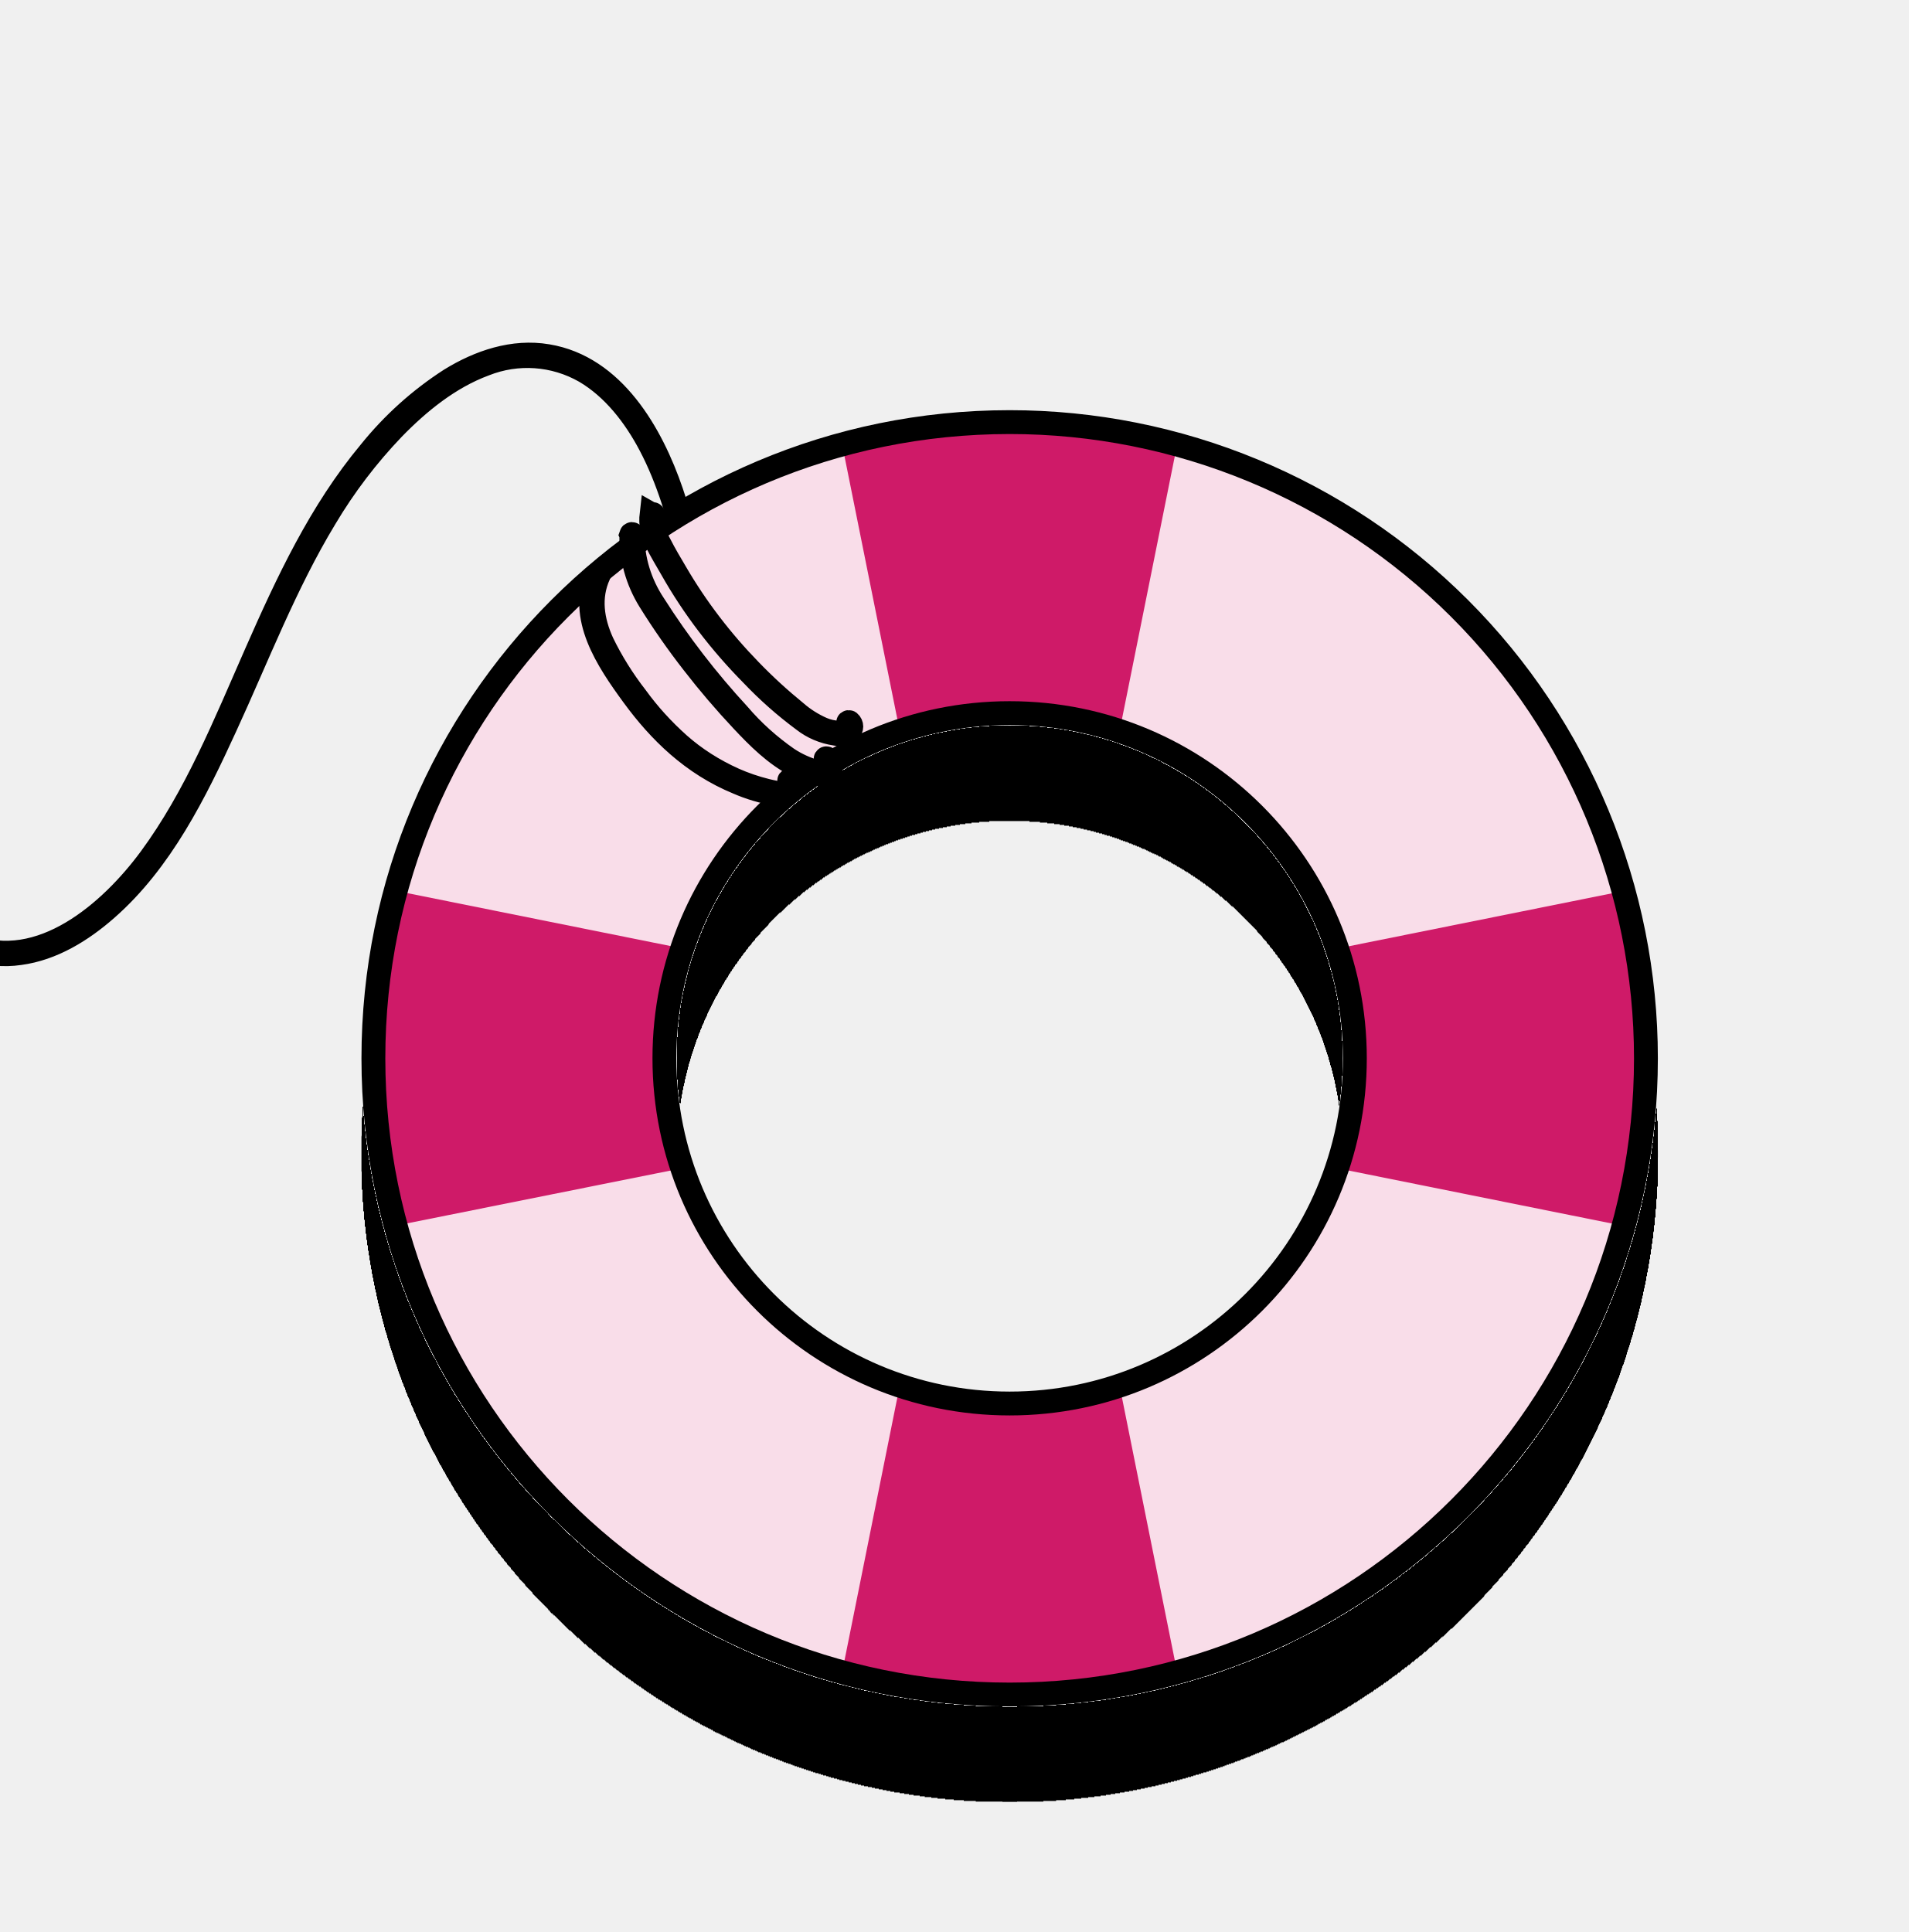
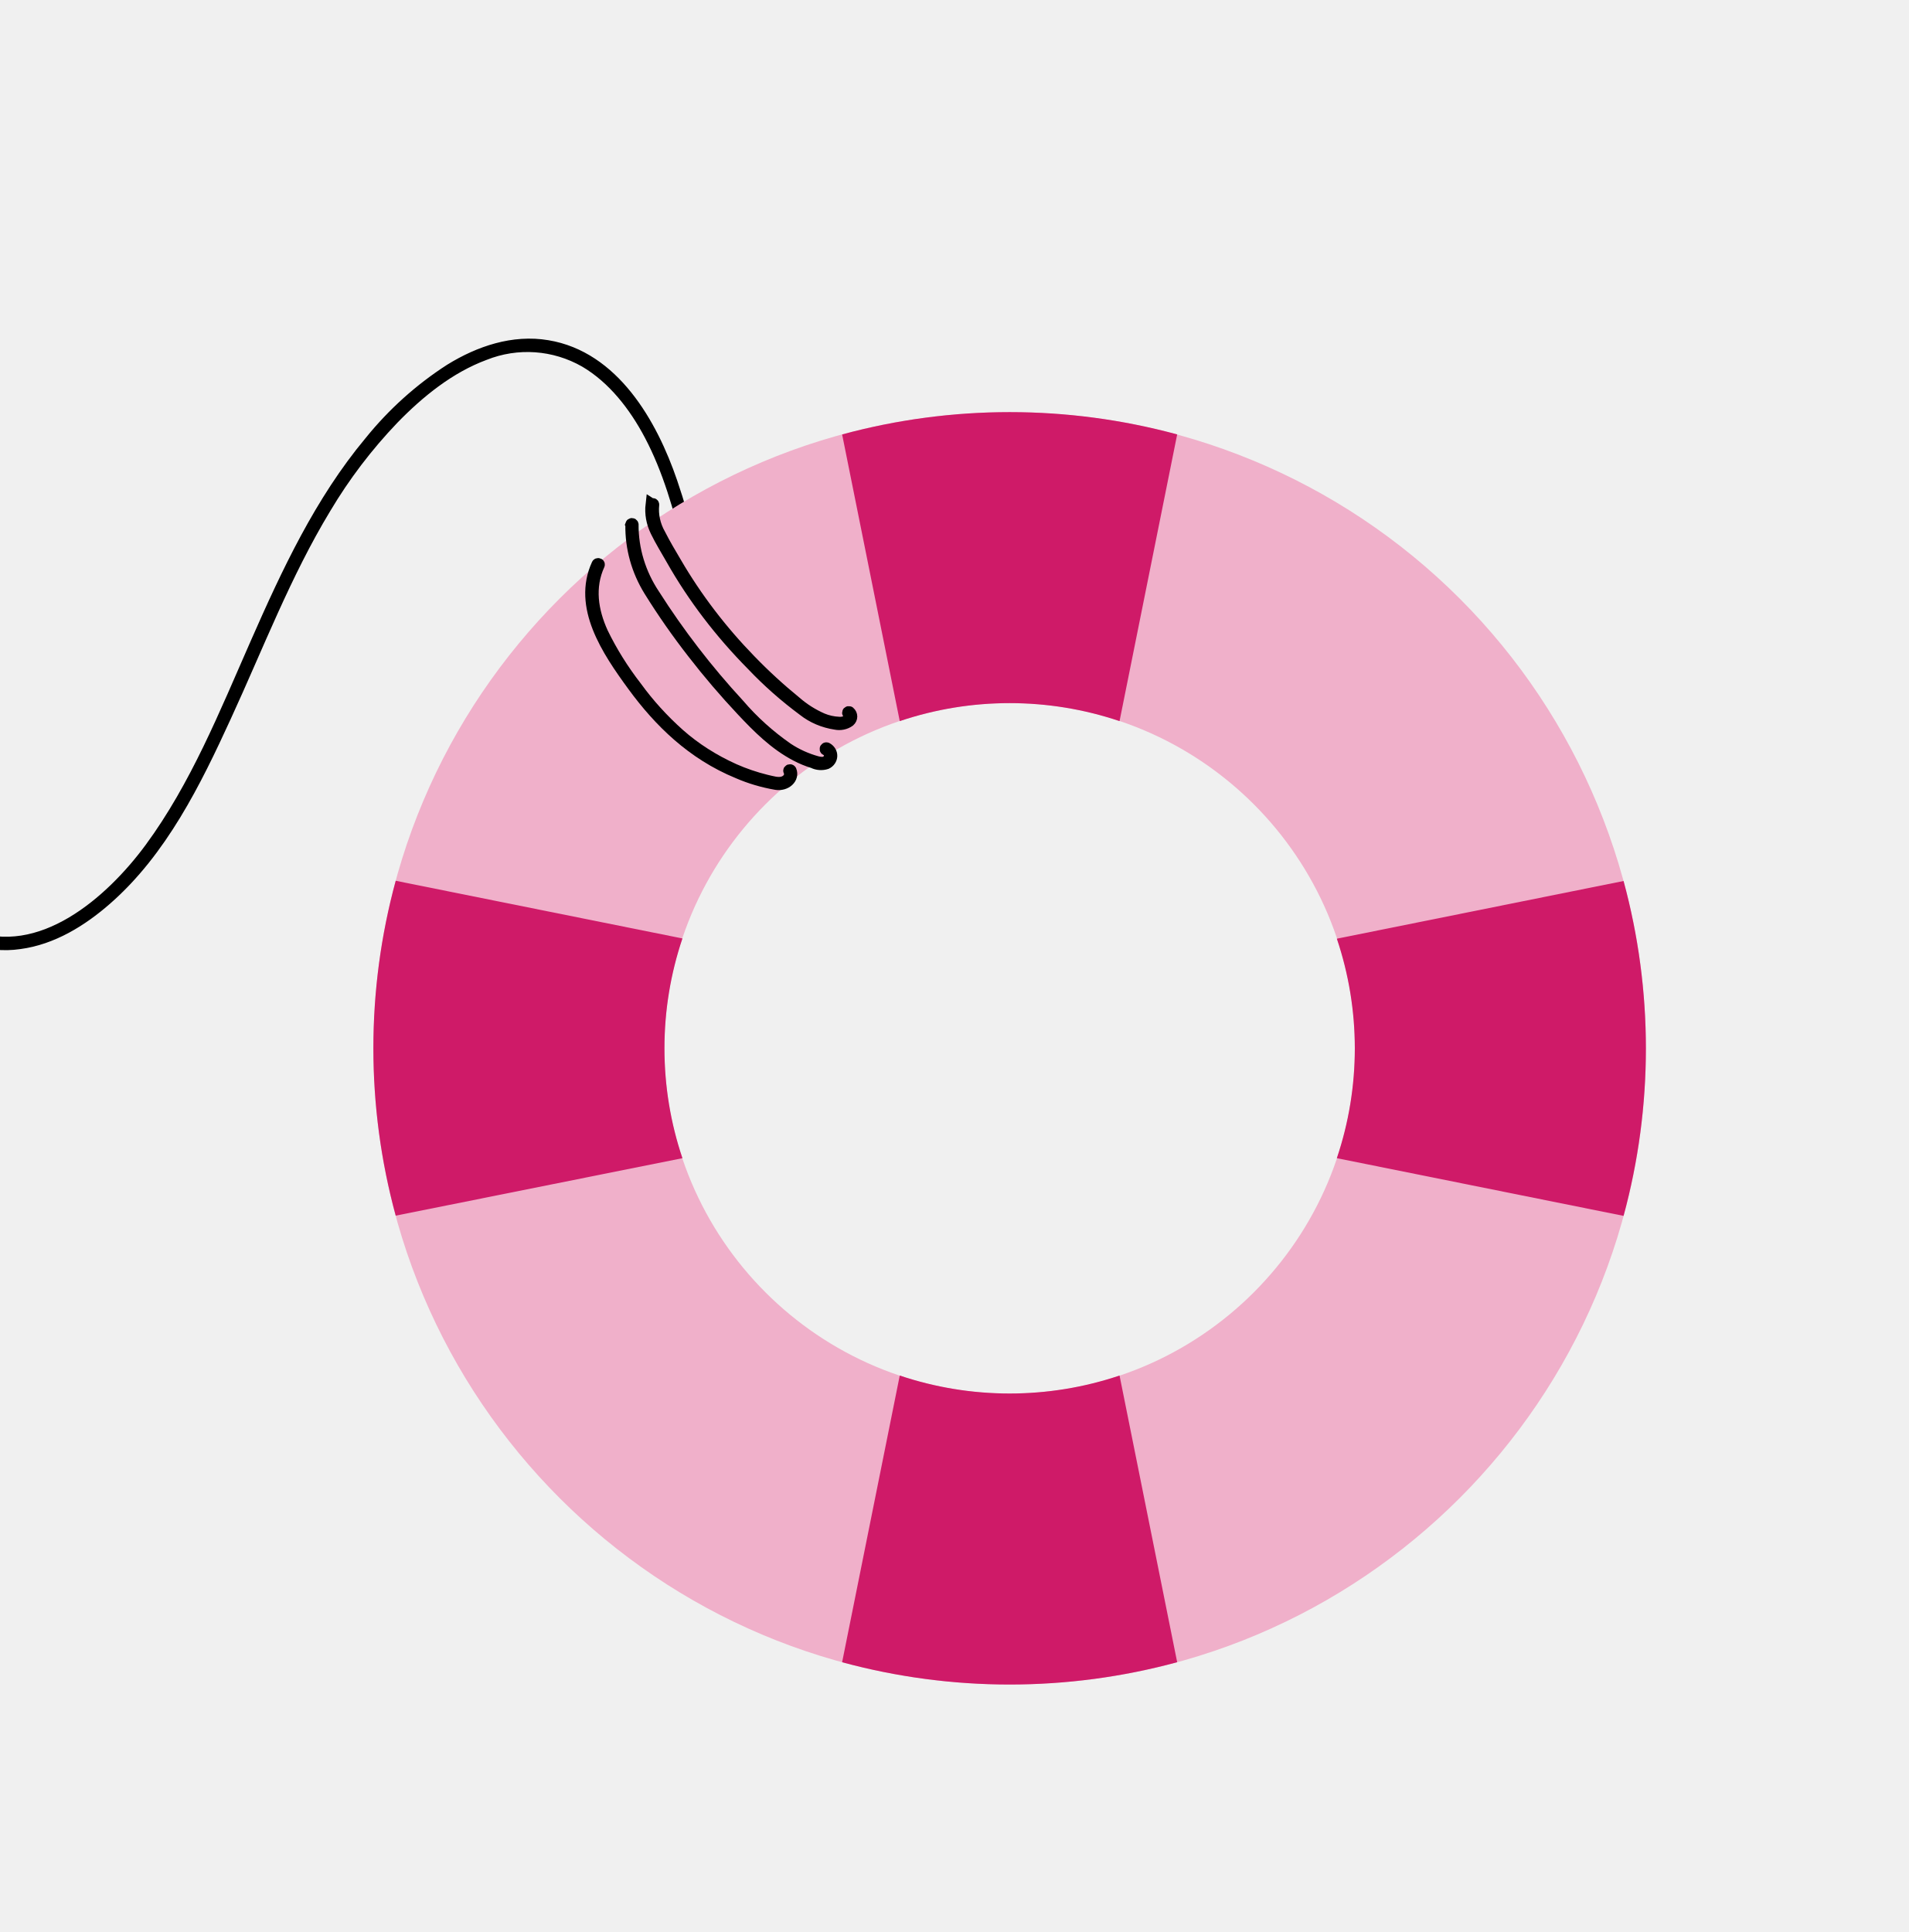
<svg xmlns="http://www.w3.org/2000/svg" width="80" height="81" viewBox="0 0 80 81" fill="none">
-   <g clip-path="url(#clip0_743_31654)">
-     <path d="M-17.941 21.153C-17.214 19.603 -16.275 18.165 -15.152 16.882C-14.123 15.722 -12.922 14.7 -11.418 14.268C-10.021 13.827 -8.501 14.071 -7.307 14.929C-6.088 15.843 -5.338 17.294 -4.926 18.744C-4.538 20.247 -4.372 21.799 -4.435 23.351C-4.467 25.204 -4.638 27.05 -4.723 28.901C-4.842 30.7 -4.772 32.506 -4.514 34.291C-4.268 35.792 -3.856 37.446 -2.849 38.632C-1.919 39.665 -0.543 40.163 0.822 39.962C2.192 39.779 3.426 39.016 4.455 38.113C6.762 36.093 8.183 33.214 9.447 30.454C10.798 27.52 11.954 24.484 13.629 21.717C14.435 20.361 15.392 19.104 16.479 17.968C17.567 16.848 18.839 15.82 20.308 15.274C21.686 14.724 23.236 14.833 24.527 15.571C25.714 16.268 26.615 17.433 27.259 18.658C28.029 20.115 28.493 21.756 28.881 23.355C29.319 25.162 29.595 27.006 29.705 28.864C29.759 29.755 29.774 30.648 29.75 31.542C29.75 31.578 29.804 31.578 29.806 31.542C29.901 27.837 29.34 24.145 28.151 20.641C27.311 18.18 25.714 15.386 22.948 14.929C21.517 14.687 20.096 15.171 18.882 15.92C17.607 16.741 16.47 17.764 15.515 18.95C13.433 21.445 12.046 24.422 10.742 27.386C9.438 30.349 8.217 33.397 6.304 35.995C4.635 38.259 1.7 40.818 -1.288 39.651C-2.879 39.029 -3.651 37.501 -4.097 35.924C-4.57 34.093 -4.778 32.202 -4.712 30.31C-4.685 28.441 -4.509 26.579 -4.424 24.712C-4.35 23.099 -4.32 21.47 -4.609 19.875C-5.1 17.152 -6.717 14.113 -9.789 14.003C-12.9 13.891 -15.254 16.562 -16.808 18.984C-17.249 19.672 -17.646 20.388 -17.997 21.128C-18.013 21.16 -17.963 21.189 -17.947 21.155L-17.941 21.153Z" fill="black" stroke="black" />
-     <g filter="url(#filter0_d_743_31654)">
-       <path fill-rule="evenodd" clip-rule="evenodd" d="M15.653 44.372C15.652 29.641 27.593 17.698 42.325 17.697C49.399 17.696 56.184 20.506 61.187 25.509C66.19 30.511 69 37.296 69 44.37C69 59.101 57.059 71.043 42.328 71.044C27.596 71.044 15.654 59.103 15.653 44.372ZM27.853 44.37C27.853 52.363 34.333 58.843 42.326 58.843C50.319 58.843 56.798 52.363 56.798 44.37C56.798 36.377 50.319 29.898 42.326 29.898C34.333 29.898 27.853 36.377 27.853 44.37Z" fill="#F9DDE9" />
-       <path d="M35.303 18.632L37.719 30.652C40.708 29.646 43.944 29.646 46.933 30.652L49.349 18.632C44.752 17.386 39.907 17.386 35.309 18.632H35.303Z" fill="#CF1A68" />
-       <path d="M49.349 70.109L46.933 58.089C43.944 59.094 40.708 59.094 37.719 58.089L35.303 70.109C39.9 71.355 44.746 71.355 49.343 70.109H49.349Z" fill="#CF1A68" />
-       <path d="M27.855 44.37C27.854 42.804 28.109 41.248 28.609 39.764L16.589 37.346C15.34 41.942 15.34 46.789 16.589 51.386L28.609 48.976C28.109 47.492 27.854 45.936 27.855 44.37Z" fill="#CF1A68" />
-       <path d="M56.796 44.37C56.797 45.937 56.542 47.492 56.042 48.976L68.062 51.395C69.31 46.798 69.31 41.952 68.062 37.355L56.042 39.773C56.541 41.255 56.795 42.807 56.796 44.37Z" fill="#CF1A68" />
-       <path d="M42.325 17.697L42.325 17.197L42.325 17.697ZM69 44.37H69.5H69ZM42.325 17.197C27.317 17.198 15.152 29.365 15.153 44.372L16.153 44.372C16.152 29.917 27.87 18.198 42.325 18.197L42.325 17.197ZM15.153 44.372C15.154 59.379 27.32 71.544 42.328 71.544L42.328 70.544C27.873 70.544 16.154 58.827 16.153 44.372L15.153 44.372ZM42.328 71.544C57.335 71.543 69.5 59.378 69.5 44.37H68.5C68.5 58.825 56.783 70.543 42.328 70.544L42.328 71.544ZM69.5 44.37C69.5 37.163 66.637 30.251 61.541 25.155L60.834 25.862C65.743 30.771 68.5 37.428 68.5 44.37H69.5ZM61.541 25.155C56.444 20.059 49.532 17.196 42.325 17.197L42.325 18.197C49.267 18.196 55.925 20.953 60.834 25.862L61.541 25.155ZM42.326 58.343C34.609 58.343 28.353 52.087 28.353 44.37H27.353C27.353 52.639 34.057 59.343 42.326 59.343V58.343ZM28.353 44.37C28.353 36.653 34.609 30.398 42.326 30.398V29.398C34.057 29.398 27.353 36.101 27.353 44.37H28.353ZM42.326 30.398C50.042 30.398 56.298 36.653 56.298 44.37H57.298C57.298 36.101 50.595 29.398 42.326 29.398V30.398ZM56.298 44.37C56.298 52.087 50.042 58.343 42.326 58.343V59.343C50.595 59.343 57.298 52.639 57.298 44.37H56.298Z" fill="black" />
-     </g>
-     <path d="M25.046 24.083C24.236 25.852 25.457 27.674 26.551 29.169C27.645 30.663 29.024 32.026 30.943 32.814C31.445 33.032 31.982 33.191 32.539 33.286C32.724 33.316 32.915 33.263 33.04 33.148C33.165 33.032 33.205 32.872 33.145 32.726C33.13 32.697 33.072 32.711 33.087 32.74C33.176 32.924 33.07 33.133 32.846 33.212C32.623 33.29 32.366 33.2 32.125 33.148C31.657 33.032 31.204 32.877 30.774 32.687C29.91 32.299 29.129 31.8 28.462 31.209C27.783 30.603 27.183 29.941 26.671 29.235C26.109 28.511 25.632 27.747 25.246 26.951C24.825 26.028 24.674 25.037 25.104 24.095C25.116 24.066 25.058 24.054 25.046 24.083Z" fill="black" stroke="black" />
-     <path d="M26.466 22.421C26.45 23.386 26.715 24.337 27.233 25.177C27.794 26.081 28.407 26.958 29.067 27.804C29.711 28.636 30.396 29.438 31.124 30.212C31.784 30.915 32.489 31.622 33.378 32.086C33.605 32.206 33.844 32.304 34.093 32.381C34.261 32.464 34.46 32.479 34.641 32.421C34.767 32.36 34.847 32.242 34.85 32.111C34.853 31.981 34.778 31.859 34.655 31.794C34.621 31.779 34.59 31.827 34.624 31.843C34.7 31.879 34.757 31.943 34.781 32.019C34.804 32.096 34.792 32.178 34.748 32.245C34.638 32.431 34.438 32.418 34.243 32.368C33.803 32.246 33.389 32.058 33.016 31.812C32.249 31.28 31.56 30.659 30.966 29.964C29.639 28.526 28.45 26.983 27.414 25.354C26.824 24.468 26.514 23.448 26.52 22.41C26.517 22.398 26.505 22.389 26.491 22.389C26.477 22.389 26.465 22.398 26.461 22.41L26.466 22.421Z" fill="black" stroke="black" />
-     <path d="M27.313 21.565C27.268 21.951 27.338 22.34 27.514 22.696C27.704 23.088 27.941 23.468 28.156 23.847C28.611 24.652 29.125 25.431 29.695 26.178C30.258 26.916 30.873 27.622 31.537 28.293C32.189 28.98 32.91 29.617 33.69 30.195C34.063 30.489 34.524 30.686 35.02 30.761C35.225 30.805 35.442 30.761 35.603 30.642C35.717 30.541 35.717 30.38 35.603 30.279C35.573 30.259 35.533 30.293 35.561 30.316C35.613 30.357 35.64 30.416 35.637 30.477C35.633 30.538 35.599 30.594 35.542 30.63C35.435 30.7 35.301 30.732 35.168 30.72C34.924 30.709 34.685 30.656 34.465 30.563C34.056 30.383 33.684 30.147 33.361 29.865C32.683 29.313 32.043 28.726 31.445 28.107C30.229 26.857 29.184 25.487 28.332 24.025C28.098 23.631 27.863 23.235 27.66 22.835C27.436 22.445 27.341 22.008 27.385 21.573C27.385 21.541 27.331 21.543 27.327 21.573L27.313 21.565Z" fill="black" stroke="black" />
+   <g clip-path="url(#clip0_2608_2897)">
+     <path d="M-17.941 20.734C-17.214 19.184 -16.275 17.746 -15.152 16.463C-14.123 15.303 -12.922 14.281 -11.418 13.85C-10.021 13.408 -8.501 13.652 -7.307 14.51C-6.088 15.424 -5.338 16.875 -4.926 18.326C-4.538 19.828 -4.372 21.38 -4.435 22.932C-4.467 24.785 -4.638 26.631 -4.723 28.482C-4.842 30.281 -4.772 32.087 -4.514 33.871C-4.268 35.373 -3.856 37.027 -2.849 38.213C-1.919 39.246 -0.543 39.744 0.822 39.542C2.192 39.36 3.426 38.597 4.455 37.694C6.762 35.674 8.183 32.795 9.447 30.035C10.798 27.102 11.954 24.065 13.629 21.298C14.435 19.942 15.392 18.685 16.479 17.549C17.567 16.429 18.839 15.401 20.308 14.855C21.686 14.305 23.236 14.414 24.527 15.152C25.714 15.849 26.615 17.014 27.259 18.239C28.029 19.696 28.493 21.337 28.881 22.936C29.319 24.743 29.595 26.587 29.705 28.445C29.759 29.336 29.774 30.229 29.75 31.123C29.75 31.159 29.804 31.159 29.806 31.123C29.901 27.418 29.34 23.726 28.151 20.222C27.311 17.761 25.714 14.967 22.948 14.51C21.517 14.268 20.096 14.752 18.882 15.501C17.607 16.322 16.47 17.345 15.515 18.531C13.433 21.026 12.046 24.003 10.742 26.967C9.438 29.93 8.217 32.978 6.304 35.576C4.635 37.84 1.7 40.399 -1.288 39.232C-2.879 38.61 -3.651 37.082 -4.097 35.505C-4.57 33.674 -4.778 31.783 -4.712 29.891C-4.685 28.022 -4.509 26.16 -4.424 24.294C-4.35 22.68 -4.32 21.051 -4.609 19.456C-5.1 16.733 -6.717 13.694 -9.789 13.585C-12.9 13.473 -15.254 16.143 -16.808 18.565C-17.249 19.253 -17.646 19.969 -17.997 20.709C-18.013 20.741 -17.963 20.77 -17.947 20.736L-17.941 20.734Z" fill="black" stroke="black" stroke-width="0.5" />
+     <path fill-rule="evenodd" clip-rule="evenodd" d="M15.653 43.953C15.652 29.222 27.593 17.279 42.325 17.278C49.399 17.277 56.184 20.087 61.187 25.09C66.19 30.092 69 36.877 69 43.951C69 58.682 57.059 70.624 42.328 70.625C27.596 70.625 15.654 58.684 15.653 43.953ZM27.853 43.951C27.853 51.944 34.333 58.424 42.326 58.424C50.319 58.424 56.798 51.944 56.798 43.951C56.798 35.958 50.319 29.479 42.326 29.479C34.333 29.479 27.853 35.958 27.853 43.951Z" fill="#F0B0CA" />
+     <path d="M35.303 18.213L37.719 30.233C40.708 29.227 43.944 29.227 46.933 30.233L49.349 18.213C44.752 16.967 39.907 16.967 35.309 18.213H35.303Z" fill="#CF1A68" />
+     <path d="M49.349 69.69L46.933 57.67C43.944 58.675 40.708 58.675 37.719 57.67L35.303 69.69C39.9 70.936 44.745 70.936 49.343 69.69H49.349Z" fill="#CF1A68" />
+     <path d="M27.855 43.951C27.854 42.385 28.109 40.829 28.609 39.345L16.589 36.927C15.34 41.523 15.34 46.37 16.589 50.967L28.609 48.557C28.109 47.073 27.854 45.517 27.855 43.951Z" fill="#CF1A68" />
+     <path d="M56.796 43.952C56.796 45.518 56.542 47.073 56.042 48.557L68.062 50.976C69.31 46.379 69.31 41.533 68.062 36.936L56.042 39.355C56.541 40.836 56.795 42.388 56.796 43.952Z" fill="#CF1A68" />
+     <path d="M25.046 23.664C24.236 25.434 25.457 27.255 26.551 28.75C27.645 30.244 29.024 31.607 30.943 32.395C31.445 32.613 31.982 32.772 32.539 32.867C32.724 32.897 32.915 32.844 33.04 32.728C33.165 32.613 33.205 32.453 33.145 32.307C33.13 32.278 33.073 32.292 33.087 32.321C33.176 32.505 33.07 32.714 32.847 32.793C32.623 32.871 32.366 32.781 32.126 32.729C31.657 32.613 31.204 32.459 30.774 32.268C29.91 31.88 29.129 31.381 28.462 30.79C27.783 30.184 27.183 29.522 26.671 28.816C26.109 28.092 25.632 27.328 25.246 26.532C24.825 25.609 24.674 24.618 25.104 23.676C25.116 23.647 25.058 23.635 25.046 23.664Z" fill="black" stroke="black" stroke-width="0.5" />
+     <path d="M26.466 22.002C26.45 22.967 26.715 23.918 27.233 24.758C27.794 25.662 28.407 26.539 29.067 27.385C29.711 28.217 30.396 29.019 31.124 29.793C31.784 30.495 32.489 31.203 33.378 31.667C33.605 31.787 33.844 31.886 34.093 31.962C34.261 32.045 34.46 32.06 34.641 32.002C34.767 31.942 34.847 31.823 34.85 31.692C34.853 31.562 34.778 31.441 34.655 31.375C34.621 31.36 34.59 31.408 34.624 31.424C34.7 31.46 34.757 31.524 34.781 31.6C34.804 31.677 34.792 31.759 34.748 31.826C34.638 32.013 34.438 31.999 34.243 31.949C33.803 31.827 33.389 31.639 33.016 31.393C32.249 30.861 31.56 30.24 30.966 29.545C29.639 28.107 28.45 26.564 27.414 24.935C26.824 24.049 26.514 23.03 26.52 21.991C26.517 21.979 26.505 21.97 26.491 21.97C26.477 21.97 26.465 21.979 26.461 21.991L26.466 22.002Z" fill="black" stroke="black" stroke-width="0.5" />
+     <path d="M27.313 21.146C27.268 21.532 27.338 21.921 27.514 22.277C27.704 22.669 27.941 23.049 28.156 23.428C28.611 24.233 29.125 25.012 29.695 25.759C30.258 26.497 30.873 27.203 31.537 27.874C32.189 28.562 32.91 29.198 33.69 29.776C34.063 30.07 34.524 30.267 35.02 30.342C35.225 30.386 35.442 30.342 35.603 30.223C35.717 30.122 35.717 29.961 35.603 29.86C35.573 29.84 35.533 29.874 35.561 29.897C35.613 29.938 35.64 29.997 35.637 30.058C35.633 30.119 35.599 30.175 35.542 30.211C35.435 30.281 35.301 30.313 35.168 30.301C34.924 30.29 34.685 30.237 34.465 30.144C34.056 29.964 33.684 29.728 33.361 29.446C32.683 28.894 32.043 28.307 31.445 27.688C30.229 26.438 29.184 25.068 28.332 23.606C28.098 23.212 27.863 22.816 27.66 22.416C27.436 22.026 27.341 21.589 27.385 21.155C27.385 21.122 27.331 21.124 27.327 21.155L27.313 21.146Z" fill="black" stroke="black" stroke-width="0.5" />
  </g>
  <defs>
-     <filter id="filter0_d_743_31654" x="15.153" y="17.197" width="54.347" height="58.347" filterUnits="userSpaceOnUse" color-interpolation-filters="sRGB">
-       <feFlood flood-opacity="0" result="BackgroundImageFix" />
-       <feColorMatrix in="SourceAlpha" type="matrix" values="0 0 0 0 0 0 0 0 0 0 0 0 0 0 0 0 0 0 127 0" result="hardAlpha" />
-       <feOffset dy="4" />
-       <feComposite in2="hardAlpha" operator="out" />
-       <feColorMatrix type="matrix" values="0 0 0 0 0 0 0 0 0 0 0 0 0 0 0 0 0 0 1 0" />
-       <feBlend mode="normal" in2="BackgroundImageFix" result="effect1_dropShadow_743_31654" />
-       <feBlend mode="normal" in="SourceGraphic" in2="effect1_dropShadow_743_31654" result="shape" />
-     </filter>
-     <clipPath id="clip0_743_31654">
-       <rect width="80" height="80" fill="white" transform="translate(0 0.5)" />
+     <clipPath id="clip0_2608_2897">
+       <rect width="80" height="80" fill="white" transform="translate(0 0.0810547)" />
    </clipPath>
  </defs>
</svg>
